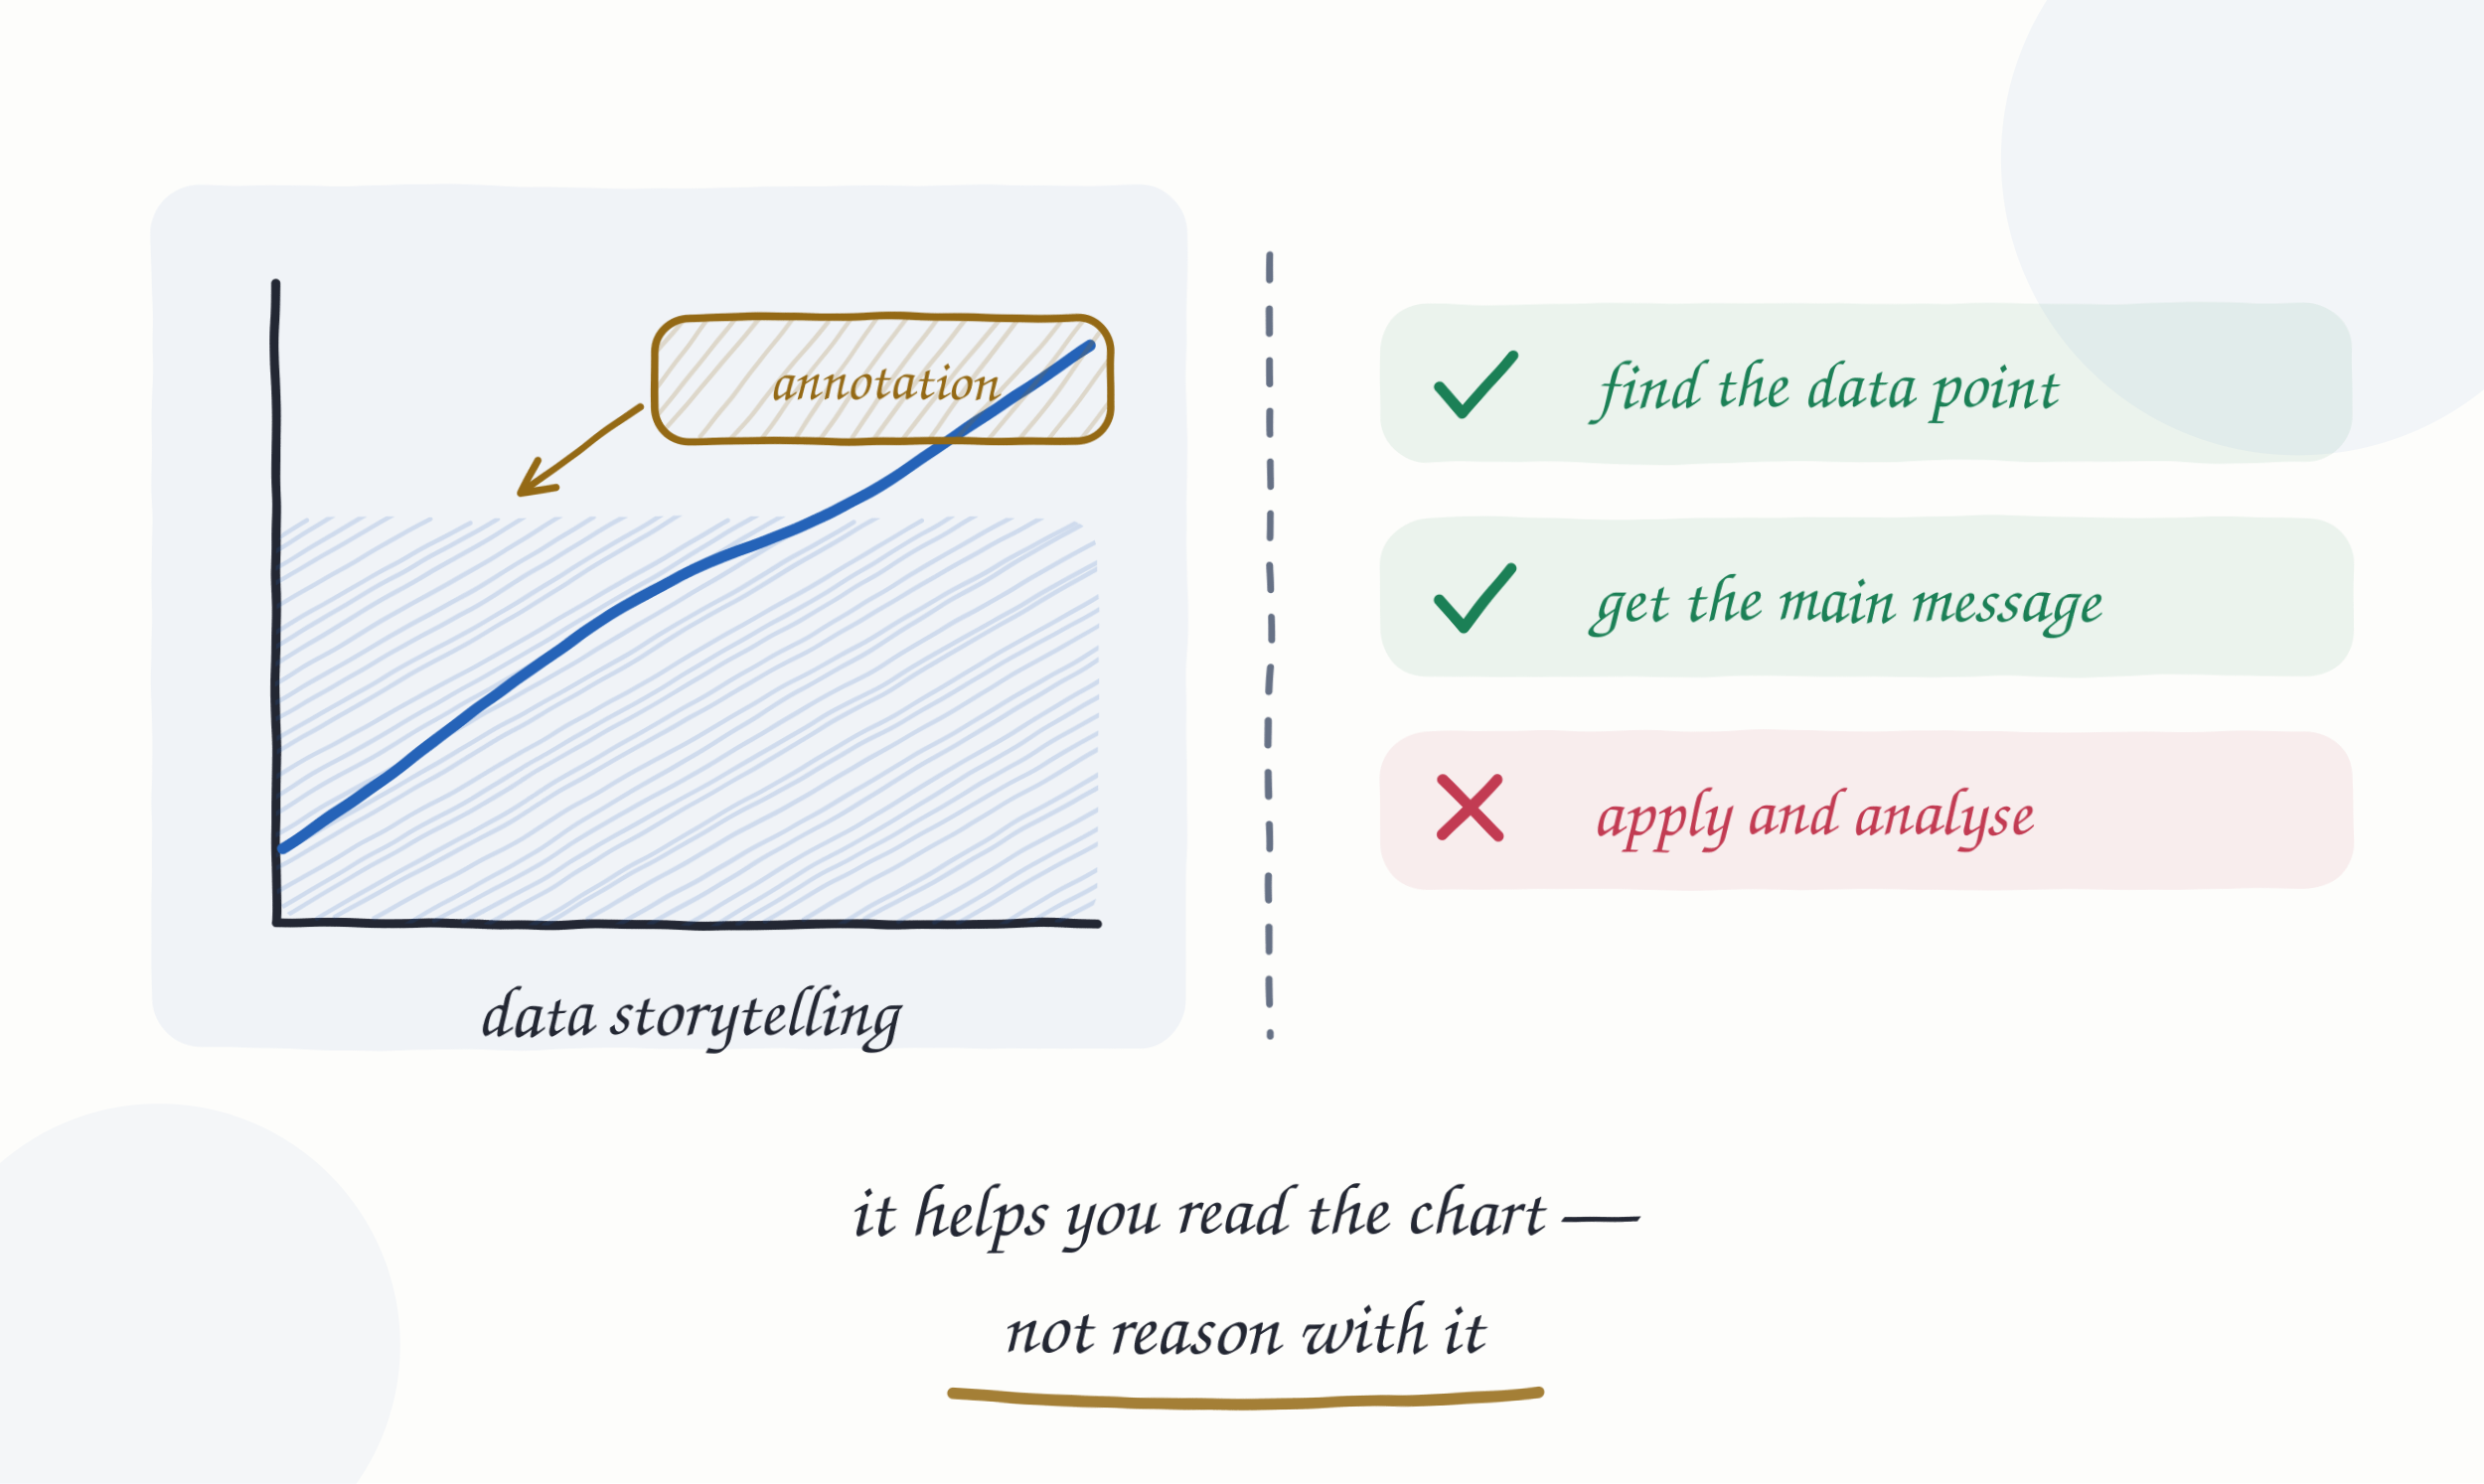
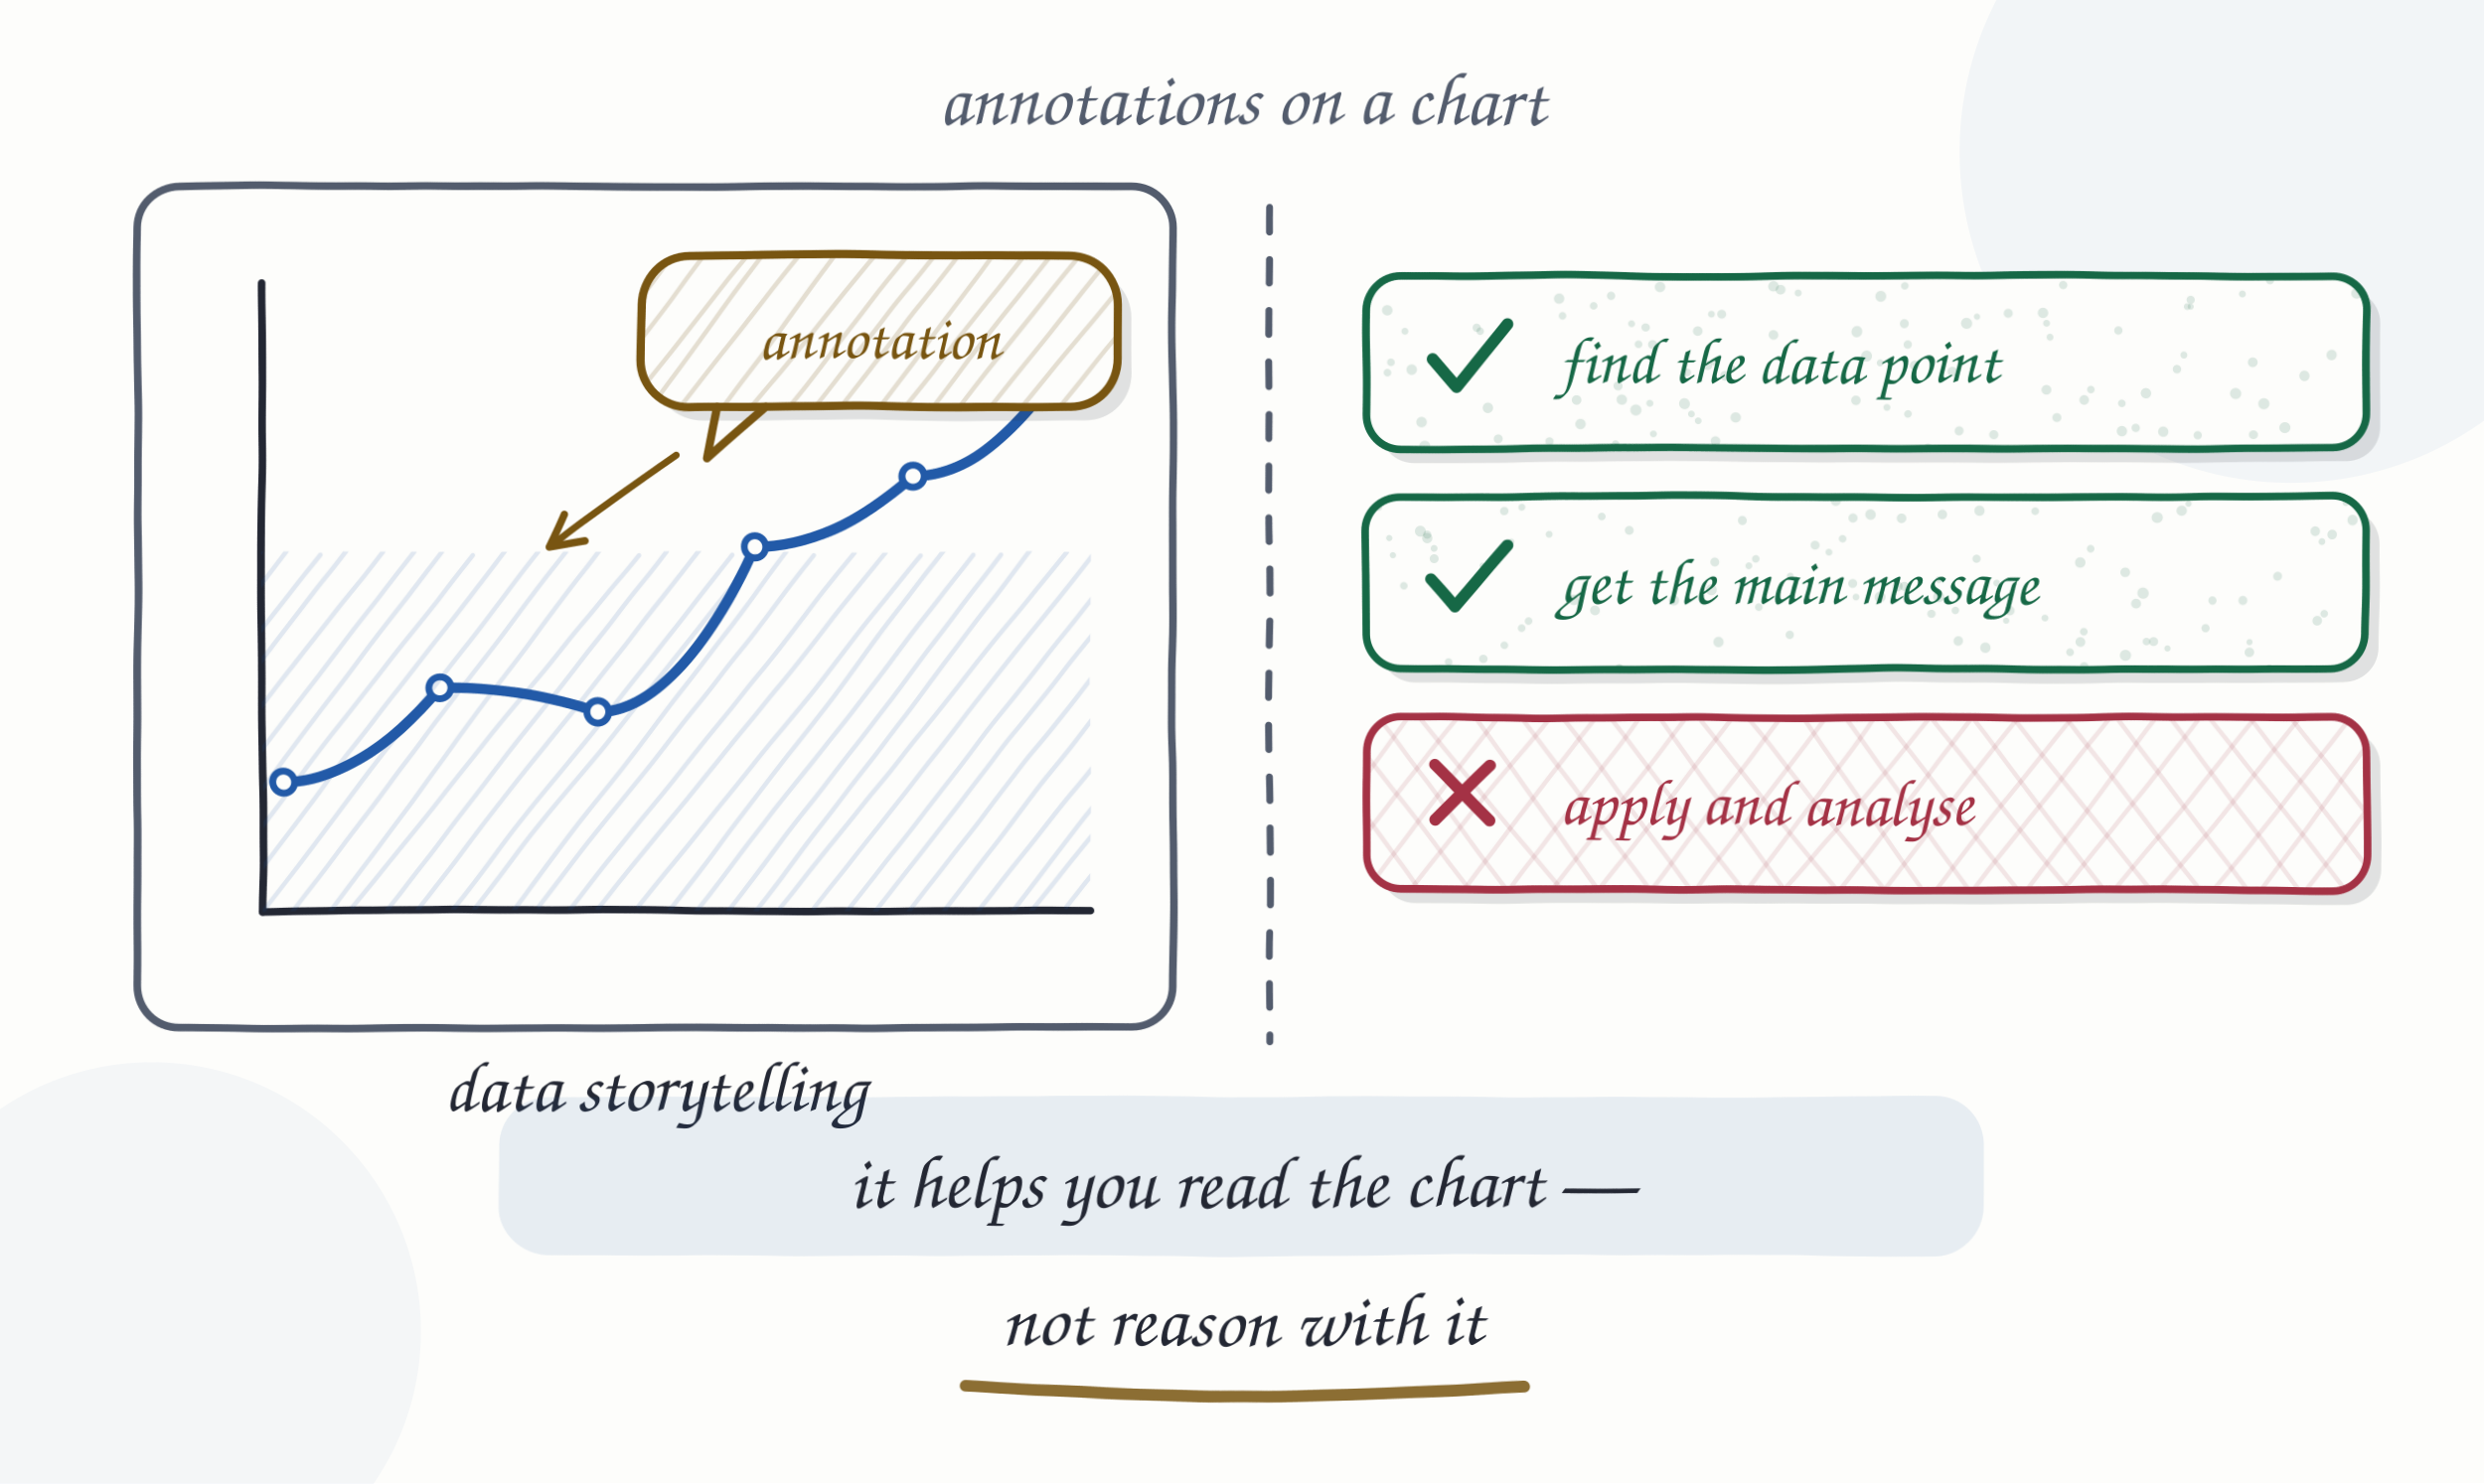
- <svg xmlns="http://www.w3.org/2000/svg" class="wb" viewBox="0 0 720 430" role="img" aria-label="Does data storytelling make visualisations more effective?">
+ <svg xmlns="http://www.w3.org/2000/svg" class="wb" viewBox="0 0 720 430" role="img" aria-label="Data-storytelling annotations helped people find data points and grasp the main message, but did not help them complete higher-order analytical tasks. (128 participants, four visua">
  <defs>
-     <filter id="r3" x="-10%" y="-10%" width="120%" height="120%">
-       <feTurbulence type="fractalNoise" baseFrequency="0.024" numOctaves="3" seed="3" result="n" />
-       <feDisplacementMap in="SourceGraphic" in2="n" scale="2.2" xChannelSelector="R" yChannelSelector="G" />
+     <filter id="rf115" x="-8%" y="-8%" width="116%" height="116%">
+       <feTurbulence type="fractalNoise" baseFrequency="0.018" numOctaves="3" seed="115" result="n" />
+       <feDisplacementMap in="SourceGraphic" in2="n" scale="1.4" xChannelSelector="R" yChannelSelector="G" />
    </filter>
-     <filter id="soft3" x="-20%" y="-20%" width="140%" height="140%">
-       <feGaussianBlur stdDeviation="5" />
-     </filter>
-     <marker id="ah3_667185" viewBox="0 0 12 12" refX="9" refY="6" markerWidth="6.5" markerHeight="6.5" orient="auto-start-reverse">
-       <path d="M1.5 1.5 L10 6 L1.5 10.5" fill="none" stroke="#667185" stroke-width="2" stroke-linecap="round" stroke-linejoin="round" />
-     </marker>
-     <marker id="ah3_232733" viewBox="0 0 12 12" refX="9" refY="6" markerWidth="6.5" markerHeight="6.5" orient="auto-start-reverse">
+     <marker id="ar115_232733" viewBox="0 0 12 12" refX="9" refY="6" markerWidth="6.5" markerHeight="6.5" orient="auto-start-reverse">
      <path d="M1.5 1.5 L10 6 L1.5 10.5" fill="none" stroke="#232733" stroke-width="2" stroke-linecap="round" stroke-linejoin="round" />
    </marker>
-     <marker id="ah3_2563b8" viewBox="0 0 12 12" refX="9" refY="6" markerWidth="6.5" markerHeight="6.5" orient="auto-start-reverse">
-       <path d="M1.5 1.5 L10 6 L1.5 10.5" fill="none" stroke="#2563b8" stroke-width="2" stroke-linecap="round" stroke-linejoin="round" />
-     </marker>
-     <marker id="ah3_6b4fbb" viewBox="0 0 12 12" refX="9" refY="6" markerWidth="6.5" markerHeight="6.5" orient="auto-start-reverse">
-       <path d="M1.5 1.5 L10 6 L1.5 10.5" fill="none" stroke="#6b4fbb" stroke-width="2" stroke-linecap="round" stroke-linejoin="round" />
-     </marker>
-     <marker id="ah3_1b8056" viewBox="0 0 12 12" refX="9" refY="6" markerWidth="6.5" markerHeight="6.5" orient="auto-start-reverse">
-       <path d="M1.5 1.5 L10 6 L1.5 10.5" fill="none" stroke="#1b8056" stroke-width="2" stroke-linecap="round" stroke-linejoin="round" />
-     </marker>
-     <marker id="ah3_0f7d73" viewBox="0 0 12 12" refX="9" refY="6" markerWidth="6.5" markerHeight="6.5" orient="auto-start-reverse">
-       <path d="M1.5 1.5 L10 6 L1.5 10.5" fill="none" stroke="#0f7d73" stroke-width="2" stroke-linecap="round" stroke-linejoin="round" />
-     </marker>
-     <marker id="ah3_c23b52" viewBox="0 0 12 12" refX="9" refY="6" markerWidth="6.5" markerHeight="6.5" orient="auto-start-reverse">
-       <path d="M1.5 1.5 L10 6 L1.5 10.5" fill="none" stroke="#c23b52" stroke-width="2" stroke-linecap="round" stroke-linejoin="round" />
-     </marker>
-     <marker id="ah3_946915" viewBox="0 0 12 12" refX="9" refY="6" markerWidth="6.5" markerHeight="6.5" orient="auto-start-reverse">
-       <path d="M1.5 1.5 L10 6 L1.5 10.5" fill="none" stroke="#946915" stroke-width="2" stroke-linecap="round" stroke-linejoin="round" />
+     <marker id="ar115_6349ae" viewBox="0 0 12 12" refX="9" refY="6" markerWidth="6.5" markerHeight="6.5" orient="auto-start-reverse">
+       <path d="M1.5 1.5 L10 6 L1.5 10.5" fill="none" stroke="#6349ae" stroke-width="2" stroke-linecap="round" stroke-linejoin="round" />
+     </marker>
+     <marker id="ar115_225aa8" viewBox="0 0 12 12" refX="9" refY="6" markerWidth="6.5" markerHeight="6.5" orient="auto-start-reverse">
+       <path d="M1.5 1.5 L10 6 L1.5 10.5" fill="none" stroke="#225aa8" stroke-width="2" stroke-linecap="round" stroke-linejoin="round" />
+     </marker>
+     <marker id="ar115_0c675e" viewBox="0 0 12 12" refX="9" refY="6" markerWidth="6.5" markerHeight="6.5" orient="auto-start-reverse">
+       <path d="M1.5 1.5 L10 6 L1.5 10.5" fill="none" stroke="#0c675e" stroke-width="2" stroke-linecap="round" stroke-linejoin="round" />
+     </marker>
+     <marker id="ar115_166846" viewBox="0 0 12 12" refX="9" refY="6" markerWidth="6.5" markerHeight="6.5" orient="auto-start-reverse">
+       <path d="M1.5 1.5 L10 6 L1.5 10.5" fill="none" stroke="#166846" stroke-width="2" stroke-linecap="round" stroke-linejoin="round" />
+     </marker>
+     <marker id="ar115_785511" viewBox="0 0 12 12" refX="9" refY="6" markerWidth="6.5" markerHeight="6.5" orient="auto-start-reverse">
+       <path d="M1.5 1.5 L10 6 L1.5 10.5" fill="none" stroke="#785511" stroke-width="2" stroke-linecap="round" stroke-linejoin="round" />
+     </marker>
+     <marker id="ar115_a43245" viewBox="0 0 12 12" refX="9" refY="6" markerWidth="6.5" markerHeight="6.5" orient="auto-start-reverse">
+       <path d="M1.5 1.5 L10 6 L1.5 10.5" fill="none" stroke="#a43245" stroke-width="2" stroke-linecap="round" stroke-linejoin="round" />
+     </marker>
+     <marker id="ar115_535c6d" viewBox="0 0 12 12" refX="9" refY="6" markerWidth="6.5" markerHeight="6.5" orient="auto-start-reverse">
+       <path d="M1.5 1.5 L10 6 L1.5 10.5" fill="none" stroke="#535c6d" stroke-width="2" stroke-linecap="round" stroke-linejoin="round" />
    </marker>
  </defs>
  <rect width="720" height="430" fill="#fdfdfb" />
-   <circle cx="666" cy="46" r="86" fill="#2563b8" fill-opacity="0.05" />
-   <circle cx="46" cy="390" r="70" fill="#2563b8" fill-opacity="0.04" />
-   <g filter="url(#r3)">
-     <rect x="44" y="54" width="300" height="250" rx="14" fill="#2563b8" fill-opacity="0.06" />
-     <path d="M80 268 L318 268" fill="none" stroke="#232733" stroke-width="2.6" stroke-linecap="round" stroke-linejoin="round" />
-     <path d="M80 268 L80 82" fill="none" stroke="#232733" stroke-width="2.6" stroke-linecap="round" stroke-linejoin="round" />
-     <clipPath id="c3_80_150">
-       <rect x="80" y="150" width="238" height="118" rx="10" />
+   <circle cx="664" cy="44" r="96" fill="#225aa8" fill-opacity="0.05" />
+   <circle cx="44" cy="386" r="78" fill="#225aa8" fill-opacity="0.04" />
+   <g filter="url(#rf115)">
+     <text x="360" y="36" text-anchor="middle" font-family="'Caveat','Bradley Hand',cursive" font-size="22" font-weight="600" fill="#535c6d">annotations on a chart</text>
+     <rect x="40" y="54" width="300" height="244" rx="12" fill="#fdfdfb" />
+     <rect x="40" y="54" width="300" height="244" rx="12" fill="none" stroke="#535c6d" stroke-width="2.2" />
+     <path d="M76 264 L316 264" fill="none" stroke="#232733" stroke-width="2.2" stroke-linecap="round" stroke-linejoin="round" />
+     <path d="M76 264 L76 82" fill="none" stroke="#232733" stroke-width="2.2" stroke-linecap="round" stroke-linejoin="round" />
+     <path d="M82.0 226.6 Q104.8 226.6 127.6 199.4 Q150.4 199.4 173.2 206.2 Q196.0 206.2 218.8 158.6 Q241.6 158.6 264.4 138.2 Q287.2 138.2 310.0 102.5" fill="none" stroke="#225aa8" stroke-width="3.0" stroke-linecap="round" stroke-linejoin="round" />
+     <circle cx="82.0" cy="226.6" r="3.2" fill="#fdfdfb" stroke="#225aa8" stroke-width="2" />
+     <circle cx="127.6" cy="199.4" r="3.2" fill="#fdfdfb" stroke="#225aa8" stroke-width="2" />
+     <circle cx="173.2" cy="206.2" r="3.2" fill="#fdfdfb" stroke="#225aa8" stroke-width="2" />
+     <circle cx="218.8" cy="158.6" r="3.2" fill="#fdfdfb" stroke="#225aa8" stroke-width="2" />
+     <circle cx="264.4" cy="138.2" r="3.2" fill="#fdfdfb" stroke="#225aa8" stroke-width="2" />
+     <circle cx="310.0" cy="102.5" r="3.2" fill="#fdfdfb" stroke="#225aa8" stroke-width="2" />
+     <clipPath id="h115_117_76_160">
+       <rect x="76" y="160" width="240" height="104" rx="0" />
    </clipPath>
-     <g clip-path="url(#c3_80_150)" stroke="#2563b8" stroke-width="1.3" stroke-opacity="0.16" stroke-linecap="round">
-       <path d="M-124.5 269.2 L80.7 150.4" fill="none" />
-       <path d="M-115.4 266.4 L89.0 150.9" fill="none" />
-       <path d="M-104.2 266.5 L98.6 148.6" fill="none" />
-       <path d="M-98.7 268.1 L107.6 148.6" fill="none" />
-       <path d="M-91.0 266.6 L115.5 148.7" fill="none" />
-       <path d="M-78.1 266.4 L124.8 150.5" fill="none" />
-       <path d="M-68.8 267.7 L136.1 151.5" fill="none" />
-       <path d="M-59.6 268.6 L144.2 150.2" fill="none" />
-       <path d="M-48.7 268.6 L153.7 148.8" fill="none" />
-       <path d="M-40.0 268.2 L163.0 149.6" fill="none" />
-       <path d="M-29.3 266.7 L172.6 150.1" fill="none" />
-       <path d="M-22.4 267.7 L182.4 149.3" fill="none" />
-       <path d="M-13.5 268.4 L193.2 149.0" fill="none" />
-       <path d="M-3.4 267.0 L199.3 148.5" fill="none" />
-       <path d="M5.1 267.4 L211.1 151.4" fill="none" />
-       <path d="M13.7 269.4 L220.1 149.4" fill="none" />
-       <path d="M24.4 268.3 L229.2 148.4" fill="none" />
-       <path d="M32.8 269.5 L237.5 150.4" fill="none" />
-       <path d="M43.4 269.2 L247.6 151.3" fill="none" />
-       <path d="M53.1 267.7 L256.7 148.5" fill="none" />
-       <path d="M63.5 268.5 L267.5 151.0" fill="none" />
-       <path d="M71.0 269.4 L276.7 149.7" fill="none" />
-       <path d="M79.1 267.9 L284.6 149.0" fill="none" />
-       <path d="M91.9 266.9 L295.5 148.8" fill="none" />
-       <path d="M97.3 266.4 L302.6 149.7" fill="none" />
-       <path d="M108.8 266.5 L312.0 151.1" fill="none" />
-       <path d="M117.4 268.8 L318.9 148.5" fill="none" />
-       <path d="M126.2 267.4 L328.3 150.6" fill="none" />
-       <path d="M134.5 267.4 L337.7 151.5" fill="none" />
-       <path d="M140.9 268.1 L345.0 148.8" fill="none" />
-       <path d="M152.6 269.0 L355.2 151.3" fill="none" />
-       <path d="M157.8 268.0 L363.9 150.7" fill="none" />
-       <path d="M170.7 266.5 L374.1 149.6" fill="none" />
-       <path d="M177.9 269.1 L382.2 151.5" fill="none" />
-       <path d="M188.3 268.0 L389.9 149.6" fill="none" />
-       <path d="M196.4 269.2 L400.0 149.9" fill="none" />
-       <path d="M205.8 268.7 L408.3 148.9" fill="none" />
-       <path d="M213.7 267.7 L420.5 148.6" fill="none" />
-       <path d="M221.8 266.9 L427.9 151.3" fill="none" />
-       <path d="M232.9 266.7 L435.1 150.2" fill="none" />
-       <path d="M242.2 268.9 L446.2 150.2" fill="none" />
-       <path d="M250.7 266.6 L455.2 150.4" fill="none" />
-       <path d="M260.6 267.1 L465.1 151.0" fill="none" />
-       <path d="M270.9 267.4 L474.2 149.6" fill="none" />
-       <path d="M277.6 267.5 L483.8 150.3" fill="none" />
-       <path d="M289.7 268.6 L492.9 150.4" fill="none" />
-       <path d="M297.2 268.8 L503.5 149.2" fill="none" />
-       <path d="M306.4 267.8 L511.2 150.2" fill="none" />
-       <path d="M317.9 266.7 L520.9 151.2" fill="none" />
-       <path d="M325.4 267.2 L532.5 148.6" fill="none" />
-       <path d="M336.2 269.0 L538.1 150.1" fill="none" />
-       <path d="M342.9 268.7 L548.0 148.9" fill="none" />
-       <path d="M351.7 268.4 L554.2 149.3" fill="none" />
-       <path d="M360.6 269.4 L563.3 148.6" fill="none" />
-       <path d="M370.1 267.4 L572.2 149.1" fill="none" />
-       <path d="M377.6 268.6 L582.2 149.6" fill="none" />
-       <path d="M386.2 268.3 L590.3 148.7" fill="none" />
-       <path d="M395.0 267.9 L600.5 148.8" fill="none" />
-       <path d="M406.0 267.2 L608.8 150.2" fill="none" />
-       <path d="M412.8 269.2 L617.5 148.4" fill="none" />
-       <path d="M423.7 268.5 L627.6 149.4" fill="none" />
-       <path d="M433.2 268.8 L636.2 150.3" fill="none" />
-       <path d="M440.6 267.5 L644.9 150.6" fill="none" />
-       <path d="M450.7 267.0 L654.9 150.7" fill="none" />
-       <path d="M455.5 266.7 L661.3 150.5" fill="none" />
-       <path d="M464.9 267.8 L669.9 149.4" fill="none" />
-       <path d="M476.1 267.8 L680.7 148.5" fill="none" />
-       <path d="M486.2 267.7 L688.0 150.9" fill="none" />
-       <path d="M495.1 268.0 L697.3 150.9" fill="none" />
-       <path d="M502.3 267.4 L706.9 151.5" fill="none" />
-       <path d="M514.2 266.4 L717.5 149.7" fill="none" />
-       <path d="M520.7 268.4 L726.4 151.3" fill="none" />
+     <g clip-path="url(#h115_117_76_160)" stroke="#225aa8" stroke-width="1.3" stroke-opacity="0.13" stroke-linecap="round">
+       <path d="M-6 264 L76 160" fill="none" />
+       <path d="M4 265 L84 159" fill="none" />
+       <path d="M12 264 L93 161" fill="none" />
+       <path d="M21 263 L101 159" fill="none" />
+       <path d="M29 264 L111 160" fill="none" />
+       <path d="M39 265 L120 160" fill="none" />
+       <path d="M48 265 L128 160" fill="none" />
+       <path d="M57 263 L137 161" fill="none" />
+       <path d="M65 265 L147 159" fill="none" />
+       <path d="M76 264 L156 160" fill="none" />
+       <path d="M84 265 L164 160" fill="none" />
+       <path d="M95 265 L174 159" fill="none" />
+       <path d="M102 263 L185 161" fill="none" />
+       <path d="M112 264 L193 160" fill="none" />
+       <path d="M120 265 L203 159" fill="none" />
+       <path d="M131 264 L212 161" fill="none" />
+       <path d="M137 264 L219 161" fill="none" />
+       <path d="M148 265 L228 160" fill="none" />
+       <path d="M156 263 L236 161" fill="none" />
+       <path d="M165 264 L248 160" fill="none" />
+       <path d="M173 264 L257 160" fill="none" />
+       <path d="M185 263 L267 161" fill="none" />
+       <path d="M194 264 L274 159" fill="none" />
+       <path d="M201 265 L282 161" fill="none" />
+       <path d="M211 264 L290 161" fill="none" />
+       <path d="M219 264 L299 159" fill="none" />
+       <path d="M226 263 L309 160" fill="none" />
+       <path d="M236 263 L318 159" fill="none" />
+       <path d="M245 265 L326 161" fill="none" />
+       <path d="M254 264 L336 159" fill="none" />
+       <path d="M263 265 L345 160" fill="none" />
+       <path d="M274 264 L353 161" fill="none" />
+       <path d="M283 265 L366 160" fill="none" />
+       <path d="M293 265 L373 160" fill="none" />
+       <path d="M299 264 L382 161" fill="none" />
+       <path d="M309 263 L390 161" fill="none" />
+       <path d="M317 265 L400 159" fill="none" />
+       <path d="M327 265 L409 160" fill="none" />
+       <path d="M335 265 L416 159" fill="none" />
+       <path d="M345 265 L426 161" fill="none" />
+       <path d="M353 265 L435 159" fill="none" />
+       <path d="M363 265 L443 161" fill="none" />
+       <path d="M372 265 L452 159" fill="none" />
+       <path d="M379 265 L463 159" fill="none" />
+       <path d="M388 264 L471 159" fill="none" />
    </g>
-     <path d="M82 246 C132 214 168 176 214 160 S286 118 316 100" fill="none" stroke="#2563b8" stroke-width="3.2" stroke-linecap="round" stroke-linejoin="round" />
-     <clipPath id="c3_190_92">
-       <rect x="190" y="92" width="132" height="36" rx="10" />
+     <rect x="190" y="78" width="138" height="44" rx="14" fill="#232733" fill-opacity="0.13" />
+     <rect x="186" y="74" width="138" height="44" rx="14" fill="#fdfdfb" />
+     <clipPath id="h115_115_186_74">
+       <rect x="186" y="74" width="138" height="44" rx="14" />
    </clipPath>
-     <g clip-path="url(#c3_190_92)" stroke="#946915" stroke-width="1.3" stroke-opacity="0.2" stroke-linecap="round">
-       <path d="M161.7 129.2 L190.7 92.4" fill="none" />
-       <path d="M169.8 126.4 L198.0 92.9" fill="none" />
-       <path d="M180.1 126.5 L206.6 90.6" fill="none" />
-       <path d="M184.6 128.1 L214.6 90.6" fill="none" />
-       <path d="M191.3 126.6 L221.5 90.7" fill="none" />
-       <path d="M203.1 126.4 L229.8 92.5" fill="none" />
-       <path d="M211.4 127.7 L240.1 93.5" fill="none" />
-       <path d="M219.6 128.6 L247.2 92.2" fill="none" />
-       <path d="M229.6 128.6 L255.7 90.8" fill="none" />
-       <path d="M237.2 128.2 L264.0 91.6" fill="none" />
-       <path d="M247.0 126.7 L272.6 92.1" fill="none" />
-       <path d="M252.9 127.7 L281.4 91.3" fill="none" />
-       <path d="M260.8 128.4 L291.2 91.0" fill="none" />
-       <path d="M269.8 127.0 L296.3 90.5" fill="none" />
-       <path d="M277.4 127.4 L307.1 93.4" fill="none" />
-       <path d="M285.0 129.4 L315.1 91.4" fill="none" />
-       <path d="M294.7 128.3 L323.2 90.4" fill="none" />
-       <path d="M302.0 129.5 L330.5 92.4" fill="none" />
-       <path d="M311.7 129.2 L339.6 93.3" fill="none" />
-       <path d="M320.3 127.7 L347.7 90.5" fill="none" />
-       <path d="M329.8 128.5 L357.5 93.0" fill="none" />
-       <path d="M336.3 129.4 L365.7 91.7" fill="none" />
-       <path d="M343.3 127.9 L372.6 91.0" fill="none" />
+     <g clip-path="url(#h115_115_186_74)" stroke="#785511" stroke-width="1.3" stroke-opacity="0.18" stroke-linecap="round">
+       <path d="M152 119 L185 75" fill="none" />
+       <path d="M161 118 L195 74" fill="none" />
+       <path d="M171 118 L205 73" fill="none" />
+       <path d="M181 119 L217 74" fill="none" />
+       <path d="M188 119 L222 73" fill="none" />
+       <path d="M198 117 L232 74" fill="none" />
+       <path d="M209 119 L243 73" fill="none" />
+       <path d="M217 119 L253 75" fill="none" />
+       <path d="M228 119 L263 74" fill="none" />
+       <path d="M237 117 L270 75" fill="none" />
+       <path d="M243 119 L277 75" fill="none" />
+       <path d="M255 118 L288 74" fill="none" />
+       <path d="M263 117 L298 73" fill="none" />
+       <path d="M271 117 L304 75" fill="none" />
+       <path d="M278 118 L313 74" fill="none" />
+       <path d="M288 117 L323 73" fill="none" />
+       <path d="M297 117 L333 73" fill="none" />
+       <path d="M307 118 L342 75" fill="none" />
+       <path d="M317 118 L351 75" fill="none" />
+       <path d="M325 118 L360 75" fill="none" />
+       <path d="M333 118 L370 73" fill="none" />
+       <path d="M344 117 L377 75" fill="none" />
+       <path d="M351 118 L387 73" fill="none" />
    </g>
-     <rect x="190" y="92" width="132" height="36" rx="10" fill="none" stroke="#946915" stroke-width="2.2" />
-     <text x="256" y="116" text-anchor="middle" font-family="'Caveat','Bradley Hand',cursive" font-size="17" font-weight="600" fill="#946915">annotation</text>
-     <path d="M186 118 L152 142" fill="none" stroke="#946915" stroke-width="2.0" stroke-linecap="round" stroke-linejoin="round" marker-end="url(#ah3_946915)" />
-     <text x="199" y="300" text-anchor="middle" font-family="'Caveat','Bradley Hand',cursive" font-size="21" font-weight="600" fill="#232733">data storytelling</text>
-     <path d="M368 74 L368 300" fill="none" stroke="#667185" stroke-width="2.0" stroke-linecap="round" stroke-linejoin="round" stroke-dasharray="7 8" />
-     <rect x="400" y="88" width="282" height="46" rx="14" fill="#1b8056" fill-opacity="0.08" />
-     <path d="M417 112 l7 8 l14 -17" fill="none" stroke="#1b8056" stroke-width="3.2" stroke-linecap="round" stroke-linejoin="round" />
-     <text x="462" y="118" text-anchor="start" font-family="'Caveat','Bradley Hand',cursive" font-size="20" font-weight="600" fill="#1b8056">find the data point</text>
-     <rect x="400" y="150" width="282" height="46" rx="14" fill="#1b8056" fill-opacity="0.08" />
-     <path d="M417 174 l7 8 l14 -17" fill="none" stroke="#1b8056" stroke-width="3.2" stroke-linecap="round" stroke-linejoin="round" />
-     <text x="462" y="180" text-anchor="start" font-family="'Caveat','Bradley Hand',cursive" font-size="20" font-weight="600" fill="#1b8056">get the main message</text>
-     <rect x="400" y="212" width="282" height="46" rx="14" fill="#c23b52" fill-opacity="0.08" />
-     <path d="M418 226 l16 16" fill="none" stroke="#c23b52" stroke-width="3.2" stroke-linecap="round" stroke-linejoin="round" />
-     <path d="M434 226 l-16 16" fill="none" stroke="#c23b52" stroke-width="3.2" stroke-linecap="round" stroke-linejoin="round" />
-     <text x="462" y="242" text-anchor="start" font-family="'Caveat','Bradley Hand',cursive" font-size="20" font-weight="600" fill="#c23b52">apply and analyse</text>
-     <text x="360" y="358" text-anchor="middle" font-family="'Caveat','Bradley Hand',cursive" font-size="22" font-weight="600" fill="#232733">it helps you read the chart —</text>
-     <text x="360" y="392" text-anchor="middle" font-family="'Caveat','Bradley Hand',cursive" font-size="22" font-weight="600" fill="#232733">not reason with it</text>
-     <path d="M276 404 q85 5.5 170 0" fill="none" stroke="#946915" stroke-width="3.4" stroke-linecap="round" stroke-linejoin="round" stroke-opacity="0.85" />
+     <rect x="186" y="74" width="138" height="44" rx="14" fill="none" stroke="#785511" stroke-width="2.4" />
+     <path d="M208 118 l-3 15 l17 -15" fill="none" stroke="#785511" stroke-width="2.4" stroke-linecap="round" stroke-linejoin="round" />
+     <text x="255" y="104" text-anchor="middle" font-family="'Caveat','Bradley Hand',cursive" font-size="18" font-weight="600" fill="#785511">annotation</text>
+     <path d="M196.0 132.0 Q177.6 144.4 160.0 158.0" fill="none" stroke="#785511" stroke-width="2.0" stroke-linecap="round" stroke-linejoin="round" marker-end="url(#ar115_785511)" />
+     <text x="190" y="322" text-anchor="middle" font-family="'Caveat','Bradley Hand',cursive" font-size="21" font-weight="600" fill="#232733">data storytelling</text>
+     <path d="M368 60 L368 302" fill="none" stroke="#535c6d" stroke-width="2.0" stroke-linecap="round" stroke-linejoin="round" stroke-dasharray="7 8" />
+     <rect x="400" y="84" width="290" height="50" rx="10" fill="#232733" fill-opacity="0.13" />
+     <rect x="396" y="80" width="290" height="50" rx="10" fill="#fdfdfb" />
+     <clipPath id="st115_115_396_80">
+       <rect x="396" y="80" width="290" height="50" rx="10" />
+     </clipPath>
+     <g clip-path="url(#st115_115_396_80)" fill="#166846" fill-opacity="0.14">
+       <circle cx="615" cy="125" r="1.5" />
+       <circle cx="409" cy="107" r="1.5" />
+       <circle cx="566" cy="108" r="1.4" />
+       <circle cx="516" cy="84" r="1.4" />
+       <circle cx="592" cy="91" r="1.5" />
+       <circle cx="683" cy="85" r="1.6" />
+       <circle cx="462" cy="89" r="1.1" />
+       <circle cx="552" cy="83" r="1.1" />
+       <circle cx="552" cy="94" r="1.3" />
+       <circle cx="479" cy="126" r="1.0" />
+       <circle cx="452" cy="87" r="1.5" />
+       <circle cx="547" cy="118" r="1.0" />
+       <circle cx="582" cy="91" r="1.3" />
+       <circle cx="468" cy="129" r="1.1" />
+       <circle cx="503" cy="121" r="1.5" />
+       <circle cx="668" cy="109" r="1.5" />
+       <circle cx="496" cy="91" r="1.0" />
+       <circle cx="488" cy="117" r="1.6" />
+       <circle cx="636" cy="130" r="1.0" />
+       <circle cx="500" cy="109" r="1.4" />
+       <circle cx="521" cy="85" r="1.0" />
+       <circle cx="469" cy="112" r="1.3" />
+       <circle cx="431" cy="118" r="1.5" />
+       <circle cx="573" cy="92" r="0.9" />
+       <circle cx="413" cy="129" r="1.6" />
+       <circle cx="559" cy="130" r="1.4" />
+       <circle cx="631" cy="107" r="1.2" />
+       <circle cx="402" cy="90" r="1.5" />
+       <circle cx="502" cy="107" r="1.1" />
+       <circle cx="593" cy="113" r="1.4" />
+       <circle cx="514" cy="83" r="1.5" />
+       <circle cx="399" cy="81" r="1.0" />
+       <circle cx="653" cy="105" r="1.4" />
+       <circle cx="656" cy="117" r="1.6" />
+       <circle cx="553" cy="100" r="1.2" />
+       <circle cx="545" cy="86" r="1.6" />
+       <circle cx="648" cy="114" r="1.6" />
+       <circle cx="402" cy="108" r="1.1" />
+       <circle cx="458" cy="123" r="1.5" />
+       <circle cx="627" cy="125" r="1.5" />
+       <circle cx="606" cy="113" r="1.1" />
+       <circle cx="473" cy="94" r="1.0" />
+       <circle cx="653" cy="126" r="1.3" />
+       <circle cx="467" cy="86" r="1.2" />
+       <circle cx="635" cy="89" r="0.9" />
+       <circle cx="541" cy="103" r="1.6" />
+       <circle cx="477" cy="95" r="1.2" />
+       <circle cx="497" cy="128" r="1.4" />
+       <circle cx="457" cy="116" r="1.4" />
+       <circle cx="604" cy="116" r="1.4" />
+       <circle cx="449" cy="128" r="1.2" />
+       <circle cx="481" cy="83" r="1.5" />
+       <circle cx="538" cy="96" r="1.6" />
+       <circle cx="633" cy="103" r="1.0" />
+       <circle cx="434" cy="127" r="1.3" />
+       <circle cx="453" cy="92" r="1.1" />
+       <circle cx="538" cy="116" r="1.4" />
+       <circle cx="479" cy="100" r="1.3" />
+       <circle cx="637" cy="126" r="1.2" />
+       <circle cx="650" cy="85" r="1.0" />
+       <circle cx="495" cy="106" r="1.3" />
+       <circle cx="492" cy="96" r="1.4" />
+       <circle cx="407" cy="96" r="1.0" />
+       <circle cx="598" cy="83" r="1.2" />
+       <circle cx="429" cy="96" r="1.1" />
+       <circle cx="545" cy="105" r="1.0" />
+       <circle cx="676" cy="103" r="1.5" />
+       <circle cx="593" cy="94" r="1.0" />
+       <circle cx="412" cy="122" r="1.5" />
+       <circle cx="578" cy="126" r="1.3" />
+       <circle cx="614" cy="96" r="1.2" />
+       <circle cx="658" cy="81" r="1.2" />
+       <circle cx="403" cy="105" r="1.1" />
+       <circle cx="514" cy="97" r="1.4" />
+       <circle cx="474" cy="119" r="1.6" />
+       <circle cx="568" cy="125" r="1.3" />
+       <circle cx="634" cy="89" r="1.0" />
+       <circle cx="428" cy="95" r="1.2" />
+       <circle cx="470" cy="116" r="1.5" />
+       <circle cx="553" cy="120" r="1.1" />
+       <circle cx="499" cy="91" r="1.3" />
+       <circle cx="555" cy="106" r="1.4" />
+       <circle cx="615" cy="117" r="1.1" />
+       <circle cx="489" cy="108" r="1.1" />
+       <circle cx="490" cy="120" r="1.0" />
+       <circle cx="570" cy="94" r="1.6" />
+       <circle cx="478" cy="117" r="1.0" />
+       <circle cx="497" cy="105" r="1.1" />
+       <circle cx="492" cy="122" r="1.0" />
+       <circle cx="594" cy="98" r="1.0" />
+       <circle cx="596" cy="121" r="1.3" />
+       <circle cx="635" cy="87" r="1.2" />
+       <circle cx="475" cy="100" r="1.1" />
+       <circle cx="662" cy="124" r="1.6" />
+       <circle cx="619" cy="124" r="1.2" />
+       <circle cx="622" cy="114" r="1.5" />
+     </g>
+     <rect x="396" y="80" width="290" height="50" rx="10" fill="none" stroke="#166846" stroke-width="2.2" />
+     <path d="M415 104 l7 8 l15 -18" fill="none" stroke="#166846" stroke-width="3.4" stroke-linecap="round" stroke-linejoin="round" />
+     <text x="452" y="111" text-anchor="start" font-family="'Caveat','Bradley Hand',cursive" font-size="19" font-weight="600" fill="#166846">find the data point</text>
+     <rect x="400" y="148" width="290" height="50" rx="10" fill="#232733" fill-opacity="0.13" />
+     <rect x="396" y="144" width="290" height="50" rx="10" fill="#fdfdfb" />
+     <clipPath id="st115_116_396_144">
+       <rect x="396" y="144" width="290" height="50" rx="10" />
+     </clipPath>
+     <g clip-path="url(#st115_116_396_144)" fill="#166846" fill-opacity="0.14">
+       <circle cx="616" cy="190" r="1.6" />
+       <circle cx="430" cy="191" r="1.2" />
+       <circle cx="530" cy="160" r="1.0" />
+       <circle cx="538" cy="173" r="1.0" />
+       <circle cx="532" cy="145" r="1.5" />
+       <circle cx="414" cy="155" r="1.2" />
+       <circle cx="436" cy="148" r="1.2" />
+       <circle cx="449" cy="155" r="1.0" />
+       <circle cx="438" cy="157" r="1.0" />
+       <circle cx="519" cy="167" r="1.0" />
+       <circle cx="658" cy="194" r="1.3" />
+       <circle cx="400" cy="147" r="1.0" />
+       <circle cx="436" cy="187" r="1.1" />
+       <circle cx="412" cy="154" r="1.6" />
+       <circle cx="537" cy="169" r="1.3" />
+       <circle cx="603" cy="163" r="1.5" />
+       <circle cx="680" cy="146" r="1.0" />
+       <circle cx="674" cy="178" r="1.1" />
+       <circle cx="404" cy="161" r="0.9" />
+       <circle cx="526" cy="158" r="1.3" />
+       <circle cx="507" cy="164" r="1.0" />
+       <circle cx="420" cy="192" r="1.1" />
+       <circle cx="414" cy="156" r="1.5" />
+       <circle cx="600" cy="189" r="1.1" />
+       <circle cx="552" cy="170" r="1.3" />
+       <circle cx="400" cy="193" r="1.4" />
+       <circle cx="560" cy="178" r="1.2" />
+       <circle cx="622" cy="186" r="1.1" />
+       <circle cx="652" cy="189" r="1.4" />
+       <circle cx="650" cy="174" r="1.3" />
+       <circle cx="472" cy="154" r="1.3" />
+       <circle cx="567" cy="177" r="1.1" />
+       <circle cx="462" cy="177" r="1.4" />
+       <circle cx="574" cy="148" r="1.5" />
+       <circle cx="579" cy="169" r="1.0" />
+       <circle cx="430" cy="164" r="0.9" />
+       <circle cx="590" cy="148" r="1.1" />
+       <circle cx="673" cy="157" r="1.0" />
+       <circle cx="456" cy="174" r="1.5" />
+       <circle cx="593" cy="179" r="1.0" />
+       <circle cx="660" cy="167" r="1.3" />
+       <circle cx="621" cy="172" r="1.6" />
+       <circle cx="497" cy="163" r="1.3" />
+       <circle cx="632" cy="148" r="1.5" />
+       <circle cx="603" cy="186" r="1.4" />
+       <circle cx="519" cy="184" r="1.2" />
+       <circle cx="568" cy="186" r="1.4" />
+       <circle cx="682" cy="151" r="1.5" />
+       <circle cx="416" cy="162" r="1.3" />
+       <circle cx="583" cy="177" r="1.4" />
+       <circle cx="604" cy="193" r="1.2" />
+       <circle cx="606" cy="159" r="1.1" />
+       <circle cx="542" cy="149" r="1.5" />
+       <circle cx="652" cy="186" r="0.9" />
+       <circle cx="672" cy="180" r="1.4" />
+       <circle cx="619" cy="175" r="1.4" />
+       <circle cx="641" cy="174" r="1.2" />
+       <circle cx="550" cy="170" r="1.5" />
+       <circle cx="624" cy="186" r="1.3" />
+       <circle cx="563" cy="149" r="1.4" />
+       <circle cx="431" cy="166" r="1.0" />
+       <circle cx="505" cy="151" r="1.3" />
+       <circle cx="441" cy="147" r="1.0" />
+       <circle cx="403" cy="156" r="0.9" />
+       <circle cx="534" cy="156" r="1.1" />
+       <circle cx="416" cy="159" r="1.0" />
+       <circle cx="509" cy="162" r="1.1" />
+       <circle cx="537" cy="150" r="1.3" />
+       <circle cx="407" cy="170" r="1.1" />
+       <circle cx="686" cy="189" r="1.5" />
+       <circle cx="485" cy="174" r="1.5" />
+       <circle cx="573" cy="162" r="1.2" />
+       <circle cx="464" cy="150" r="1.1" />
+       <circle cx="625" cy="150" r="1.6" />
+       <circle cx="551" cy="150" r="1.4" />
+       <circle cx="496" cy="171" r="1.6" />
+       <circle cx="639" cy="182" r="1.2" />
+       <circle cx="510" cy="176" r="1.1" />
+       <circle cx="469" cy="194" r="1.4" />
+       <circle cx="628" cy="188" r="0.9" />
+       <circle cx="634" cy="146" r="0.9" />
+       <circle cx="676" cy="155" r="1.4" />
+       <circle cx="541" cy="144" r="1.0" />
+       <circle cx="498" cy="186" r="1.5" />
+       <circle cx="545" cy="173" r="1.6" />
+       <circle cx="441" cy="182" r="1.1" />
+       <circle cx="562" cy="173" r="1.6" />
+       <circle cx="397" cy="193" r="1.6" />
+       <circle cx="582" cy="180" r="0.9" />
+       <circle cx="443" cy="180" r="1.1" />
+       <circle cx="616" cy="166" r="1.4" />
+       <circle cx="562" cy="168" r="1.0" />
+       <circle cx="469" cy="194" r="1.5" />
+       <circle cx="671" cy="154" r="1.4" />
+       <circle cx="576" cy="188" r="1.5" />
+       <circle cx="604" cy="183" r="1.1" />
+     </g>
+     <rect x="396" y="144" width="290" height="50" rx="10" fill="none" stroke="#166846" stroke-width="2.2" />
+     <path d="M415 168 l7 8 l15 -18" fill="none" stroke="#166846" stroke-width="3.4" stroke-linecap="round" stroke-linejoin="round" />
+     <text x="452" y="175" text-anchor="start" font-family="'Caveat','Bradley Hand',cursive" font-size="19" font-weight="600" fill="#166846">get the main message</text>
+     <rect x="400" y="212" width="290" height="50" rx="10" fill="#232733" fill-opacity="0.13" />
+     <rect x="396" y="208" width="290" height="50" rx="10" fill="#fdfdfb" />
+     <clipPath id="h115_117_396_208">
+       <rect x="396" y="208" width="290" height="50" rx="10" />
+     </clipPath>
+     <g clip-path="url(#h115_117_396_208)" stroke="#a43245" stroke-width="1.3" stroke-opacity="0.115" stroke-linecap="round">
+       <path d="M356 258 L396 208" fill="none" />
+       <path d="M371 259 L409 207" fill="none" />
+       <path d="M383 258 L422 209" fill="none" />
+       <path d="M397 257 L435 207" fill="none" />
+       <path d="M409 258 L449 208" fill="none" />
+       <path d="M424 259 L462 208" fill="none" />
+       <path d="M437 259 L475 208" fill="none" />
+       <path d="M451 257 L488 209" fill="none" />
+       <path d="M463 259 L503 207" fill="none" />
+       <path d="M479 258 L516 208" fill="none" />
+       <path d="M491 259 L529 208" fill="none" />
+       <path d="M506 259 L544 207" fill="none" />
+       <path d="M518 257 L559 209" fill="none" />
+       <path d="M533 258 L572 208" fill="none" />
+       <path d="M545 259 L586 207" fill="none" />
+       <path d="M561 258 L600 209" fill="none" />
+       <path d="M572 258 L611 209" fill="none" />
+       <path d="M587 259 L625 208" fill="none" />
+       <path d="M599 257 L637 209" fill="none" />
+       <path d="M613 258 L654 208" fill="none" />
+       <path d="M626 258 L667 208" fill="none" />
+       <path d="M642 257 L681 209" fill="none" />
+       <path d="M655 258 L693 207" fill="none" />
+       <path d="M667 259 L706 209" fill="none" />
+       <path d="M681 258 L718 209" fill="none" />
+       <path d="M694 258 L731 207" fill="none" />
+       <path d="M705 257 L746 208" fill="none" />
+       <path d="M719 257 L760 207" fill="none" />
+       <path d="M356 259 L318 209" fill="none" />
+       <path d="M370 258 L332 207" fill="none" />
+       <path d="M383 259 L345 208" fill="none" />
+       <path d="M399 258 L358 209" fill="none" />
+       <path d="M412 259 L375 208" fill="none" />
+       <path d="M427 259 L387 208" fill="none" />
+       <path d="M437 258 L400 209" fill="none" />
+       <path d="M452 257 L412 209" fill="none" />
+       <path d="M464 259 L427 207" fill="none" />
+       <path d="M479 259 L441 208" fill="none" />
+       <path d="M491 259 L452 207" fill="none" />
+       <path d="M506 259 L467 209" fill="none" />
+       <path d="M518 259 L480 207" fill="none" />
+       <path d="M533 259 L493 209" fill="none" />
+       <path d="M547 259 L506 207" fill="none" />
+       <path d="M558 259 L522 207" fill="none" />
+       <path d="M571 258 L534 207" fill="none" />
+       <path d="M586 259 L545 207" fill="none" />
+       <path d="M599 257 L559 207" fill="none" />
+       <path d="M609 257 L572 208" fill="none" />
+       <path d="M624 259 L583 207" fill="none" />
+       <path d="M638 259 L599 208" fill="none" />
+       <path d="M652 259 L614 209" fill="none" />
+       <path d="M667 259 L628 207" fill="none" />
+       <path d="M679 257 L641 209" fill="none" />
+       <path d="M692 259 L653 209" fill="none" />
+       <path d="M703 258 L665 209" fill="none" />
+       <path d="M718 257 L681 209" fill="none" />
+     </g>
+     <rect x="396" y="208" width="290" height="50" rx="10" fill="none" stroke="#a43245" stroke-width="2.2" />
+     <path d="M416 222 l16 16" fill="none" stroke="#a43245" stroke-width="3.4" stroke-linecap="round" stroke-linejoin="round" />
+     <path d="M432 222 l-16 16" fill="none" stroke="#a43245" stroke-width="3.4" stroke-linecap="round" stroke-linejoin="round" />
+     <text x="452" y="239" text-anchor="start" font-family="'Caveat','Bradley Hand',cursive" font-size="19" font-weight="600" fill="#a43245">apply and analyse</text>
+     <rect x="145.0" y="318" width="430" height="46" rx="14" fill="#225aa8" fill-opacity="0.1" />
+     <text x="360" y="350" text-anchor="middle" font-family="'Caveat','Bradley Hand',cursive" font-size="22" font-weight="600" fill="#232733">it helps you read the chart —</text>
+     <text x="360" y="390" text-anchor="middle" font-family="'Caveat','Bradley Hand',cursive" font-size="22" font-weight="600" fill="#232733">not reason with it</text>
+     <path d="M280 402 q81 5.5 162 0" fill="none" stroke="#785511" stroke-width="3.4" stroke-linecap="round" stroke-linejoin="round" stroke-opacity="0.85" />
  </g>
</svg>
